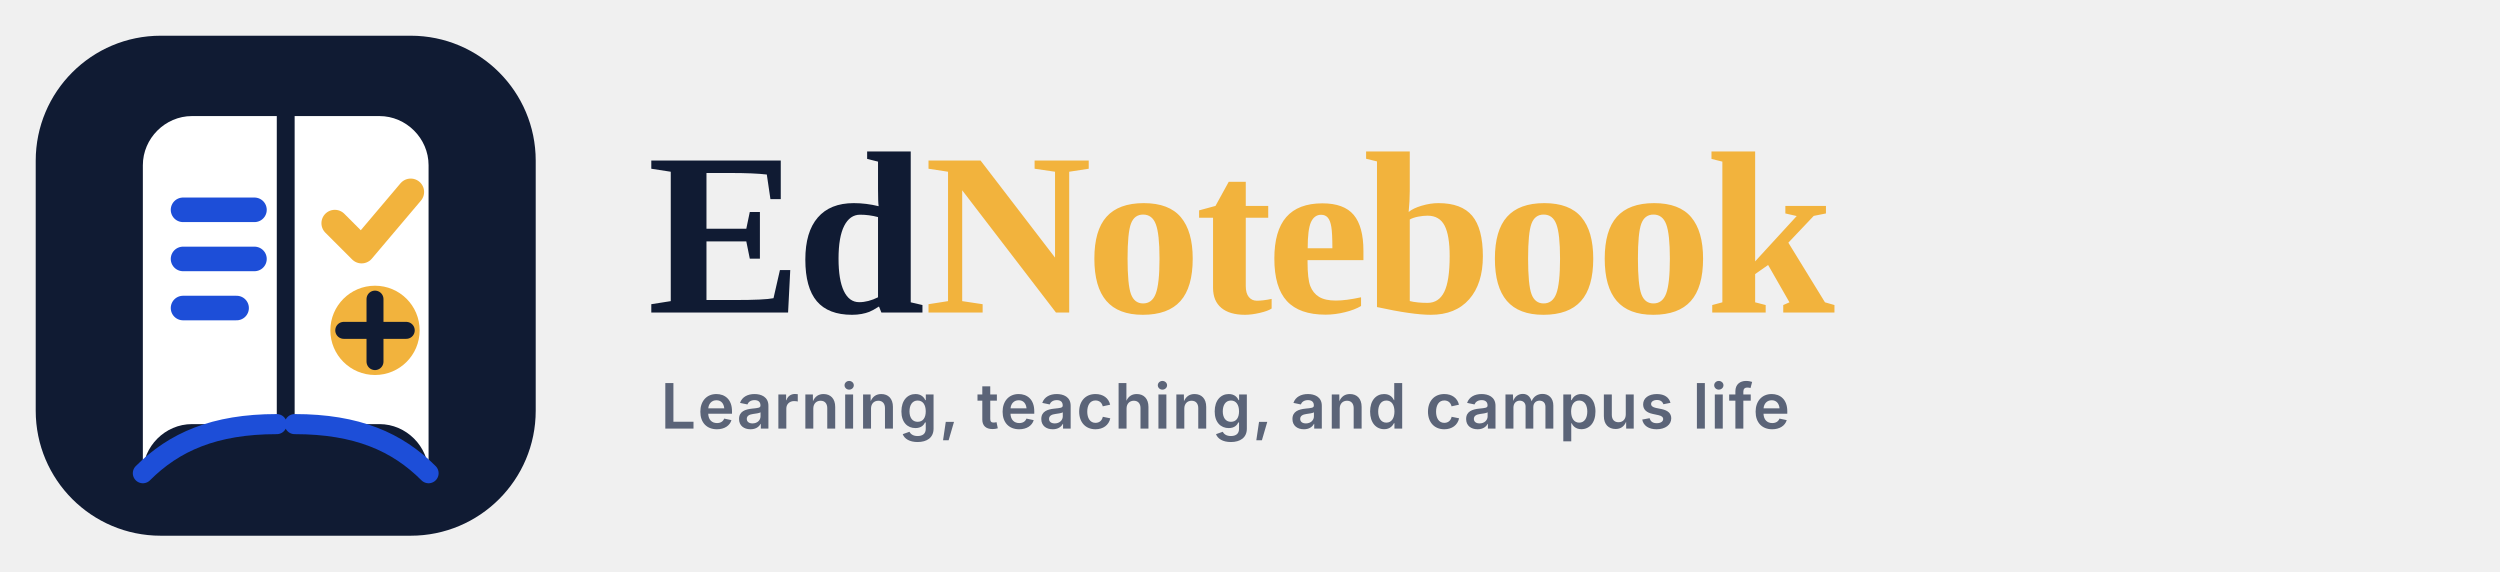
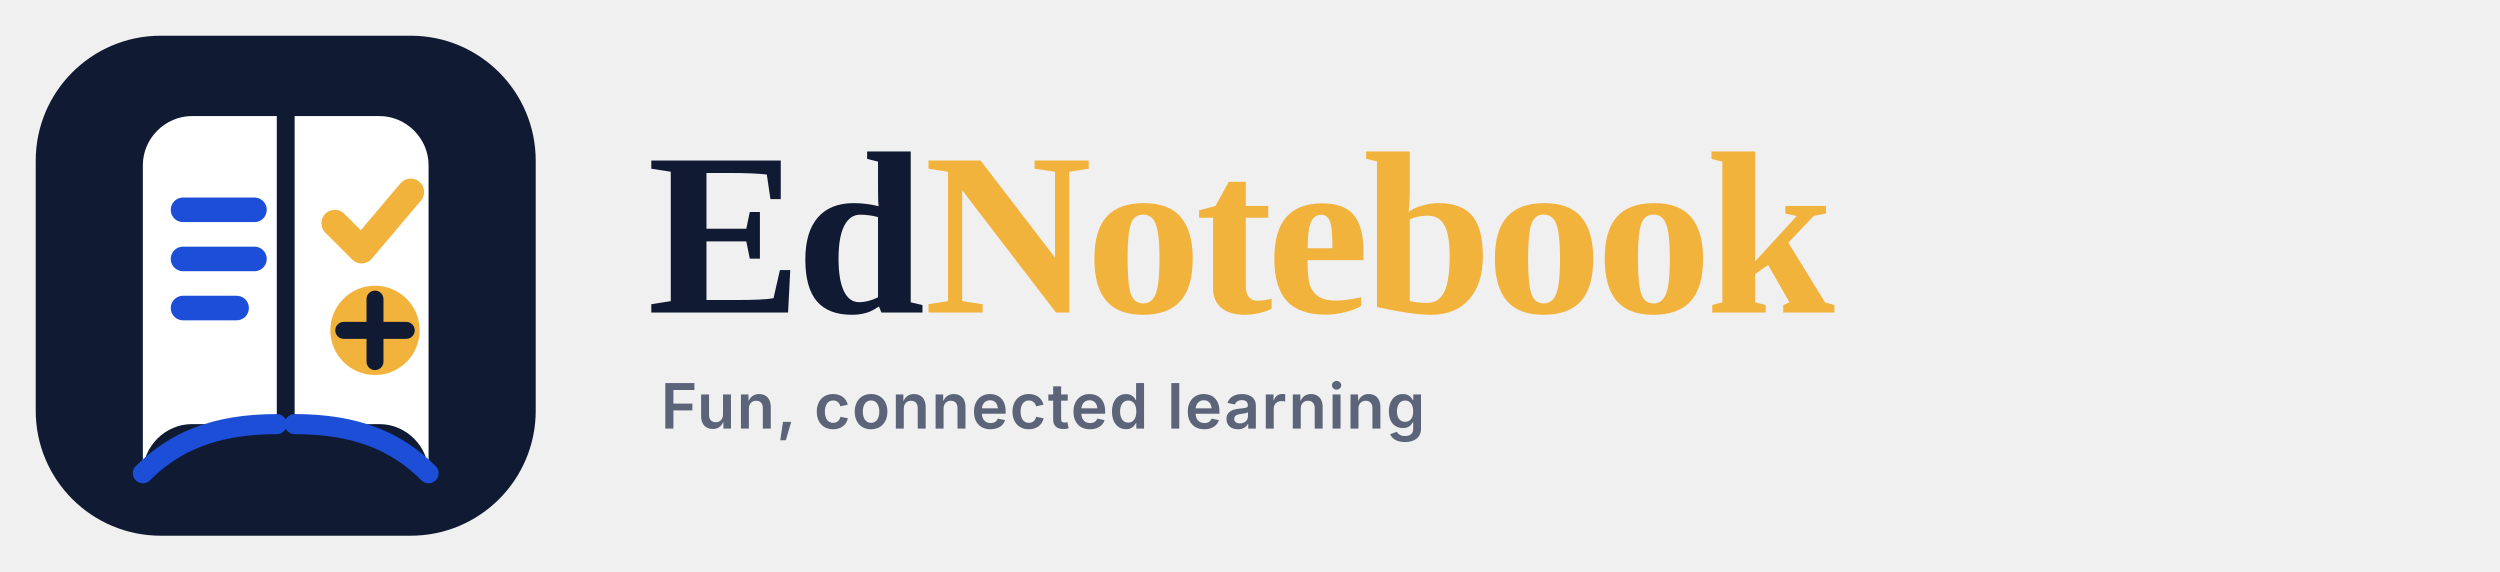
<svg xmlns="http://www.w3.org/2000/svg" viewBox="0 0 560 128" role="img" aria-labelledby="title desc">
  <g transform="translate(8 8)">
    <rect x="0" y="0" width="112" height="112" rx="28" fill="#101B33" />
    <path d="M24 29C24 23 29 18 35 18H54V87H35C29 87 24 92 24 98V29Z" fill="#FFFFFF" />
    <path d="M88 29C88 23 83 18 77 18H58V87H77C83 87 88 92 88 98V29Z" fill="#FFFFFF" />
    <path d="M33 39H49M33 50H49M33 61H45" fill="none" stroke="#1D4ED8" stroke-width="5.5" stroke-linecap="round" />
    <path d="M67 42L73 48L84 35" fill="none" stroke="#F2B33D" stroke-width="6" stroke-linecap="round" stroke-linejoin="round" />
    <circle cx="76" cy="66" r="10" fill="#F2B33D" />
    <path d="M76 59V73M69 66H83" fill="none" stroke="#101B33" stroke-width="3.8" stroke-linecap="round" />
    <path d="M24 98C31 91 40 87 54 87M88 98C81 91 72 87 58 87" fill="none" stroke="#1D4ED8" stroke-width="4.5" stroke-linecap="round" />
  </g>
  <text x="145" y="70" fill="#101B33" font-family="Georgia, 'Times New Roman', serif" font-size="52" font-weight="700" letter-spacing="-1.4">Ed</text>
  <text x="207" y="70" fill="#F2B33D" font-family="Georgia, 'Times New Roman', serif" font-size="52" font-weight="700" letter-spacing="-1.4">Notebook</text>
-   <text x="148" y="96" fill="#5B6478" font-family="Inter, Arial, sans-serif" font-size="14" font-weight="600" letter-spacing="0.35">Learning, teaching, and campus life</text>
+   <text x="148" y="96" fill="#5B6478" font-family="Inter, Arial, sans-serif" font-size="14" font-weight="600" letter-spacing="0.35">Fun, connected learning</text>
</svg>
